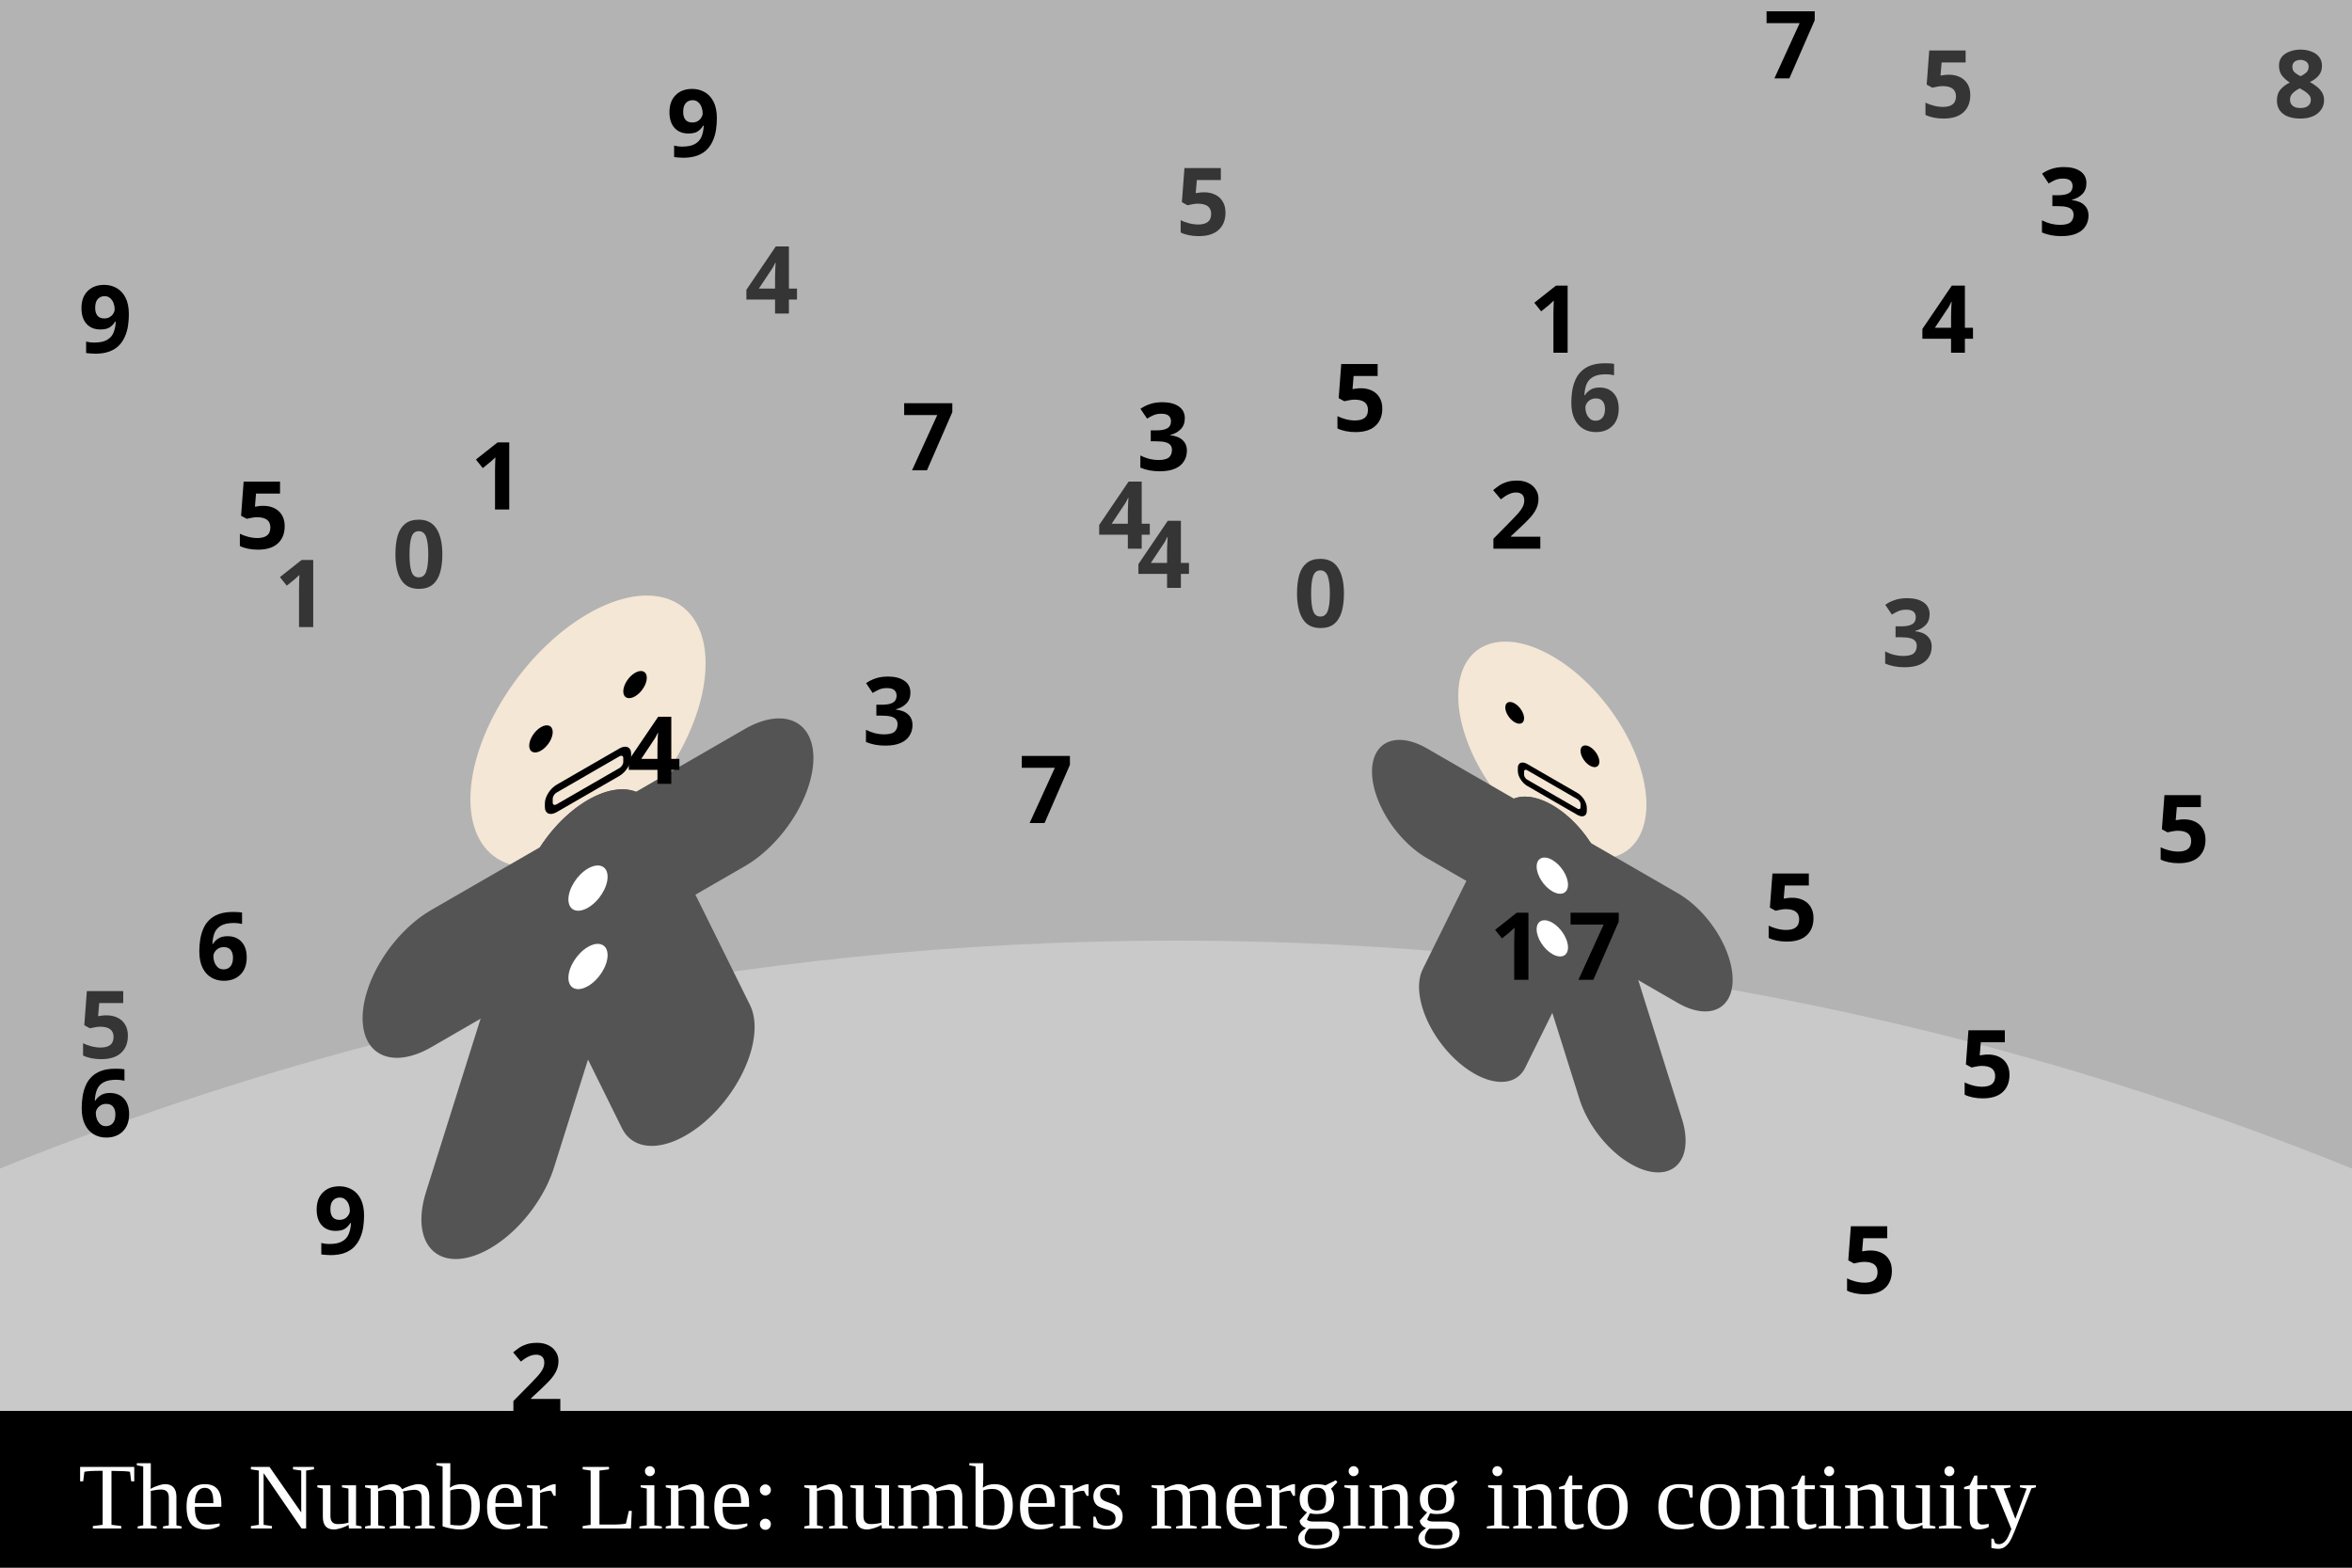
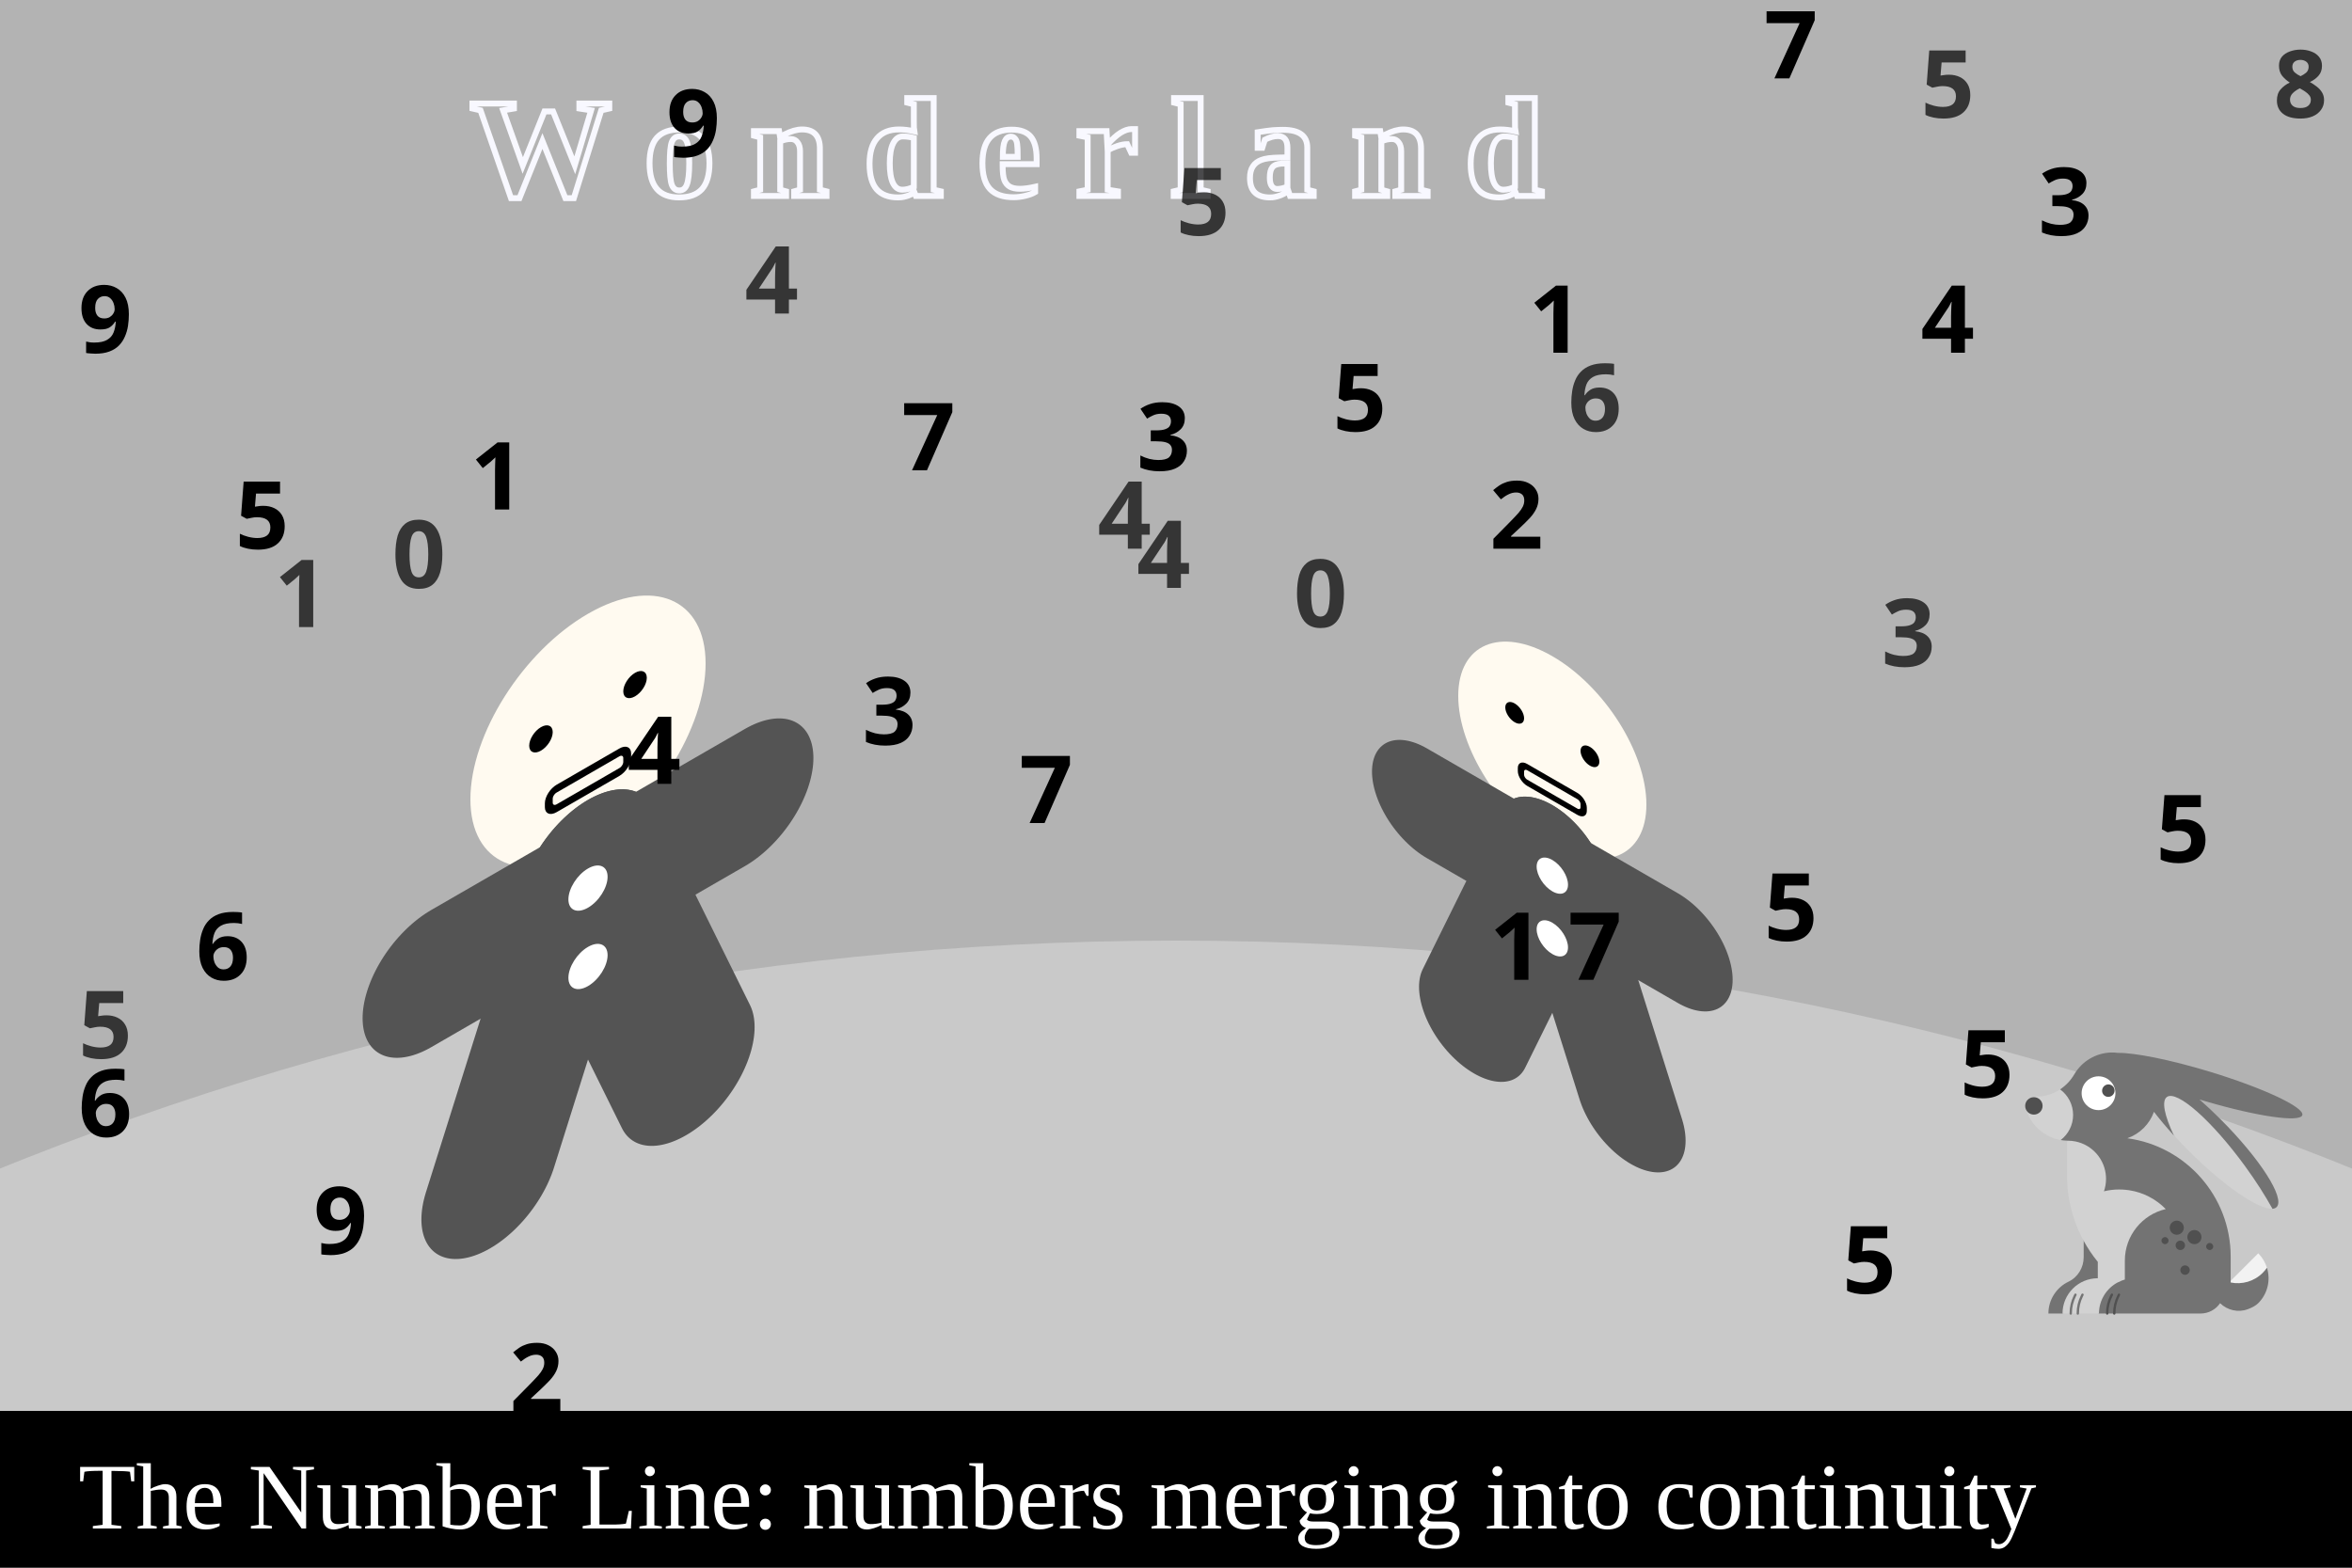
<svg xmlns="http://www.w3.org/2000/svg" width="300" height="200" viewBox="-150 -100 300 200" xml:space="preserve" overflow="hidden">
  <style>
        #n0, #n1, #n2, #n3, #n4, #n5, #n6, #n7, #n8, #n9 {
        font-family: sans-serif;
        font-size: 12px;
        font-weight: bold;
        fill: black;
+         }
+ 
+         #wonder {
+         font-family: sans-serif
+         font-size: 20px;
+         font-weight: bold;
+         fill: transparent;
+         stroke: ghostwhite;
+         stroke-width: 0.5;
        }

        .numbr {
        animation-name: pouring;
        animation-duration: inherit;
        animation-iteration-count: infinite;
        animation-timing-function: linear;
        }

        .numbr.transp {
        opacity: 0.7;
        }

        .numbr.slow {
        animation-duration: 5s;
        }

        .numbr.fast {
        animation-duration: 3s;
        }

        .scroll {
        animation-name: scrolling;
        animation-duration: 5s;
        animation-iteration-count: infinite;
        animation-timing-function: linear;
        animation-direction: reverse;
        }

        @keyframes pouring {
            from {
                transform: translateY(-150px);
            }
            to {
                transform: translateY(200px);
            }
        }

        @keyframes scrolling {
            from {
                transform: translate(-350px, 0);
            }
            to {
                transform: translate(300px, 0);
            }
        }        
    </style>
  <defs>
    <g id="mannikin">
-       <circle class="head" cx="0" cy="-50" r="30" fill="#F5E7D5" />
+       <circle class="head" cx="0" cy="-50" r="30" fill="floralwhite" />
      <circle class="eye" cx="-12" cy="-55" r="3" fill="black" />
      <circle class="eye" cx="12" cy="-55" r="3" fill="black" />
      <rect class="mouth" x="-10" y="-40" width="20" height="5" rx="2" fill="none" stroke="black" stroke-width="2px" />
      <line class="limb" x1="-40" y1="-10" x2="40" y2="-10" stroke="#545454" stroke-width="35px" stroke-linecap="round" />
      <line class="limb" x1="-25" y1="50" x2="0" y2="-15" stroke="#545454" stroke-width="35px" stroke-linecap="round" />
      <line class="limb" x1="25" y1="50" x2="0" y2="-15" stroke="#545454" stroke-width="35px" stroke-linecap="round" />
      <circle class="button" cx="0" cy="-10" r="5" fill="white" />
      <circle class="button" cx="0" cy="10" r="5" fill="white" />
+     </g>
+     <g id="rabbit" transform="translate(-400 -120)">
+       <path d="M723.041 444.1C725.841 440.6 726.941 436.4 727.681 431.532 726.282 427.053 723.816 422.835 720.267 419.287L695.699 443.855C701.241 453.8 716.249 452.59 723.041 444.1Z" fill="#F2F2F2" />
+       <path d="M551.801 279.86C545.906 283.773 538.96 286 531.62 286L529.975 286C529.676 286 529.383 286.018 529.095 286.052 527.016 286.3 524.397 289.597 523.674 292.367 523.074 294.667 523.441 298.634 523.661 299.215 528.304 311.447 539.092 320.658 552.295 322.946 561.574 321.8 568.774 309.97 568.774 301.267 568.775 292.34 562.108 279.666 551.801 279.86Z" fill="#D2D2D2" />
+       <path d="M536.902 293.906C536.902 297.996 533.586 301.312 529.496 301.312 525.406 301.312 522.09 297.996 522.09 293.906 522.09 289.816 525.406 286.5 529.496 286.5 533.586 286.5 536.902 289.816 536.902 293.906Z" fill="#505050" />
+       <path d="M678.372 264.625C644.953 254.516 615.299 248.669 600.886 248.808 599.197 248.592 597.476 248.48 595.726 248.503 582.128 248.682 570.276 256.097 563.843 267.072 560.79 272.282 556.651 276.641 551.801 279.86 558.492 284.756 562.841 292.662 562.841 301.589 562.841 310.285 558.713 318.013 552.313 322.932 552.315 322.94 552.315 322.941 552.317 322.95 554.062 323.251 555.85 323.425 557.669 323.476L557.669 323.517C561.441 329 573.041 348.6 573.041 355 573.041 358.692 571.841 366.361 571.841 366.361L571.841 422.544C571.841 431.366 566.948 439.604 558.98 443.39 548.847 448.205 541.841 458.535 541.841 470.501L553.85 470.501C553.85 470.501 558.141 468.401 569.441 468.401 580.741 468.401 584.841 470.501 584.841 470.501L671.201 470.501C677.859 470.501 684.086 467.212 687.841 461.714 694.115 467.839 703.385 469.878 711.579 466.756 714.962 465.466 718.176 463.805 720.267 461.714 728.429 453.552 730.898 441.859 727.687 431.553 727.679 431.552 727.677 431.552 727.669 431.55 726.622 433.092 725.421 434.56 724.054 435.927 716.662 443.319 706.372 446.045 696.841 444.108L696.841 425.5 696.841 422.153C696.841 370.684 658.589 328.157 608.964 321.433 619.496 317.754 627.852 309.446 631.598 298.947 636.415 305.219 641.974 311.864 648.154 318.671 663.6 325.8 687.661 336.086 698.2 349.2 721.933 378.733 731.991 381.46 732.342 381.429 733.834 381.297 735.03 380.833 735.882 379.981 743.35 372.512 721.944 338.997 688.068 305.123 682.077 299.132 676.101 293.541 670.275 288.421 670.55 288.505 673.76 289.474 675.081 289.864 719.177 302.874 755.809 308.212 757.76 301.765 759.769 295.123 724.226 278.496 678.372 264.625Z" fill="#737373" />
+       <path d="M601.203 443.809C601.24 443.839 601.279 443.867 601.317 443.896 602.981 442.941 604.807 442.149 606.842 441.587L606.842 425.5C606.842 404.16 621.697 386.29 641.63 381.664 633.479 373.313 622.707 367.533 610.642 365.658 610.639 365.658 610.637 365.657 610.634 365.657 609.851 365.535 606.358 365.017 601.901 365.006 597.487 364.995 593.195 365.552 589.083 366.545 590.217 363.237 590.842 359.693 590.842 356.001 590.842 355.44 590.828 354.882 590.8 354.329 590.042 339.373 579.173 327.084 564.892 324.162 562.776 323.729 560.586 323.502 558.342 323.502 558.335 323.502 558.329 323.502 558.322 323.502 558.104 323.503 557.889 323.514 557.672 323.518L557.672 352.986C557.672 363.276 559.012 373.256 561.517 382.756 561.992 384.576 562.512 386.371 563.077 388.156 567.555 402.319 574.672 415.308 583.842 426.556L583.842 440.5C567.273 440.5 553.842 453.931 553.842 470.5 553.842 470.5 584.522 470.5 584.843 470.5 584.852 458.86 591.505 448.772 601.203 443.809Z" fill="#D2D2D2" />
+       <path d="M560.841 471.5C560.289 471.5 559.841 471.052 559.841 470.5L559.841 470.244C559.841 465.023 561.075 459.796 563.409 455.127L563.946 454.053C564.193 453.559 564.794 453.358 565.288 453.606 565.782 453.853 565.982 454.454 565.735 454.948L565.198 456.022C563.002 460.415 561.841 465.333 561.841 470.245L561.841 470.501C561.841 471.052 561.394 471.5 560.841 471.5Z" fill="#737373" />
+       <path d="M566.841 471.5C566.289 471.5 565.841 471.052 565.841 470.5L565.841 470.244C565.841 465.023 567.075 459.796 569.409 455.127L569.946 454.053C570.193 453.559 570.795 453.358 571.288 453.606 571.782 453.853 571.982 454.454 571.735 454.948L571.198 456.022C569.002 460.415 567.841 465.333 567.841 470.245L567.841 470.501C567.841 471.052 567.394 471.5 566.841 471.5Z" fill="#737373" />
+       <path d="M591.841 471.5C591.289 471.5 590.841 471.052 590.841 470.5L590.841 470.244C590.841 465.023 592.075 459.796 594.409 455.127L594.946 454.053C595.193 453.559 595.795 453.358 596.288 453.606 596.782 453.853 596.982 454.454 596.735 454.948L596.198 456.022C594.002 460.415 592.841 465.333 592.841 470.245L592.841 470.501C592.841 471.052 592.394 471.5 591.841 471.5Z" fill="#505050" />
+       <path d="M597.841 471.5C597.289 471.5 596.841 471.052 596.841 470.5L596.841 470.244C596.841 465.023 598.075 459.796 600.409 455.127L600.946 454.053C601.193 453.559 601.794 453.358 602.288 453.606 602.782 453.853 602.982 454.454 602.735 454.948L602.198 456.022C600.002 460.415 598.841 465.333 598.841 470.245L598.841 470.501C598.841 471.052 598.394 471.5 597.841 471.5Z" fill="#505050" />
+       <path d="M598.841 283.125C598.841 291.064 592.405 297.5 584.466 297.5 576.527 297.5 570.091 291.064 570.091 283.125 570.091 275.186 576.527 268.75 584.466 268.75 592.405 268.75 598.841 275.186 598.841 283.125Z" fill="#FFFFFF" />
+       <path d="M596.583 277.172C598.633 279.235 598.6 282.592 596.508 284.671 594.417 286.75 591.059 286.763 589.009 284.7 586.958 282.637 586.992 279.28 589.083 277.201 591.175 275.122 594.532 275.109 596.583 277.172Z" fill="#505050" />
+       <path d="M642.578 286.347C637.943 289.722 640.524 302.005 648.362 318.724 652.39 323.159 656.675 327.66 661.183 332.167 691.066 362.05 720.666 382.225 732.355 381.439 732.364 381.438 732.367 381.432 732.363 381.424 726.196 370.244 718.301 357.851 709.098 345.212 680.898 306.485 651.117 280.13 642.578 286.347Z" fill="#D2D2D2" />
+       <path d="M657 397.5C657 400.814 654.314 403.5 651 403.5 647.686 403.5 645 400.814 645 397.5 645 394.186 647.686 391.5 651 391.5 654.314 391.5 657 394.186 657 397.5Z" fill="#505050" />
+       <path d="M672 405.5C672 408.814 669.314 411.5 666 411.5 662.686 411.5 660 408.814 660 405.5 660 402.186 662.686 399.5 666 399.5 669.314 399.5 672 402.186 672 405.5Z" fill="#505050" />
+       <path d="M644 408.5C644 410.157 642.657 411.5 641 411.5 639.343 411.5 638 410.157 638 408.5 638 406.843 639.343 405.5 641 405.5 642.657 405.5 644 406.843 644 408.5Z" fill="#505050" />
+       <path d="M682 413.5C682 415.157 680.657 416.5 679 416.5 677.343 416.5 676 415.157 676 413.5 676 411.843 677.343 410.5 679 410.5 680.657 410.5 682 411.843 682 413.5Z" fill="#505050" />
+       <path d="M658 412.5C658 414.709 656.209 416.5 654 416.5 651.791 416.5 650 414.709 650 412.5 650 410.291 651.791 408.5 654 408.5 656.209 408.5 658 410.291 658 412.5Z" fill="#505050" />
+       <path d="M662.029 433.569C662.029 435.778 660.238 437.569 658.029 437.569 655.82 437.569 654.029 435.778 654.029 433.569 654.029 431.36 655.82 429.569 658.029 429.569 660.238 429.569 662.029 431.36 662.029 433.569Z" fill="#505050" />
    </g>
    <text id="n0" x="0" y="0">0</text>
    <text id="n1" x="0" y="0">1</text>
    <text id="n2" x="0" y="0">2</text>
    <text id="n3" x="0" y="0">3</text>
    <text id="n4" x="0" y="0">4</text>
    <text id="n5" x="0" y="0">5</text>
    <text id="n6" x="0" y="0">6</text>
    <text id="n7" x="0" y="0">7</text>
    <text id="n8" x="0" y="0">8</text>
    <text id="n9" x="0" y="0">9</text>
+     <text id="wonder" x="0" y="0">W o n d e r l a n d</text>
    <text id="banner" x="0" y="0" fill="white">The Number Line: numbers merging into continuity</text>
  </defs>
  <rect x="-150" y="-100" width="300" height="200" fill="#B3B3B3" />
  <circle cx="0" cy="420" r="400" fill="#C9C9C9" />
  <rect x="-150" y="80" width="300" height="20" fill="black" />
+   <use href="#wonder" x="-60" y="-50" transform="scale(1.5)" />
  <use href="#mannikin" x="-150" y="-50" transform="scale(0.5) skewY(150)" />
  <use href="#mannikin" x="120" y="-30" transform="scale(0.4) skewY(30)" />
+   <use href="#rabbit" x="600" y="100" transform="scale(0.15)" />
  <use href="#n9" x="-140" y="-55" class="numbr fast" />
  <use href="#n9" x="-110" y="60" class="numbr slow" />
  <use href="#n6" x="-125" y="25" class="numbr slow" />
  <use href="#n1" x="40" y="25" class="numbr slow" />
  <use href="#n1" x="15" y="90" class="numbr slow" />
  <use href="#n9" x="-65" y="-80" class="numbr fast" />
  <use href="#n5" x="100" y="40" class="numbr fast" />
  <use href="#n3" x="0" y="90" class="numbr fast transp" />
  <use href="#n5" x="125" y="10" class="numbr slow" />
  <use href="#n1" x="45" y="-55" class="numbr slow" />
  <use href="#n6" x="-140" y="45" class="numbr slow" />
  <use href="#n5" x="75" y="20" class="numbr slow" />
  <use href="#n6" x="50" y="-45" class="numbr slow transp" />
  <use href="#n5" x="0" y="-70" class="numbr fast transp" />
  <use href="#n4" x="-5" y="-25" class="numbr slow transp" />
  <use href="#n3" x="-40" y="-5" class="numbr slow" />
  <use href="#n9" x="120" y="90" class="numbr slow" />
  <use href="#n3" x="-5" y="-40" class="numbr slow" />
  <use href="#n1" x="-115" y="-20" class="numbr slow transp" />
  <use href="#n7" x="-20" y="5" class="numbr fast" />
  <use href="#n7" x="-35" y="-40" class="numbr slow" />
  <use href="#n3" x="90" y="-15" class="numbr slow transp" />
  <use href="#n4" x="-55" y="-60" class="numbr slow transp" />
  <use href="#n7" x="50" y="25" class="numbr slow" />
  <use href="#n5" x="20" y="-45" class="numbr slow" />
  <use href="#n0" x="-100" y="-25" class="numbr slow transp" />
  <use href="#n8" x="140" y="-85" class="numbr slow transp" />
  <use href="#n5" x="85" y="65" class="numbr fast" />
  <use href="#n2" x="-85" y="80" class="numbr slow" />
  <use href="#n4" x="-10" y="-30" class="numbr slow transp" />
  <use href="#n5" x="-140" y="35" class="numbr fast transp" />
  <use href="#n7" x="75" y="-90" class="numbr slow" />
  <use href="#n3" x="110" y="-70" class="numbr fast" />
  <use href="#n5" x="95" y="-85" class="numbr slow transp" />
  <use href="#n4" x="95" y="-55" class="numbr slow" />
  <use href="#n5" x="-120" y="-30" class="numbr slow" />
  <use href="#n2" x="40" y="-30" class="numbr fast" />
  <use href="#n1" x="-90" y="-35" class="numbr fast" />
  <use href="#n0" x="15" y="-20" class="numbr slow transp" />
  <use href="#n4" x="-70" y="0" class="numbr slow" />
  <use href="#banner" x="-140" y="95" class="scroll" />
</svg>
